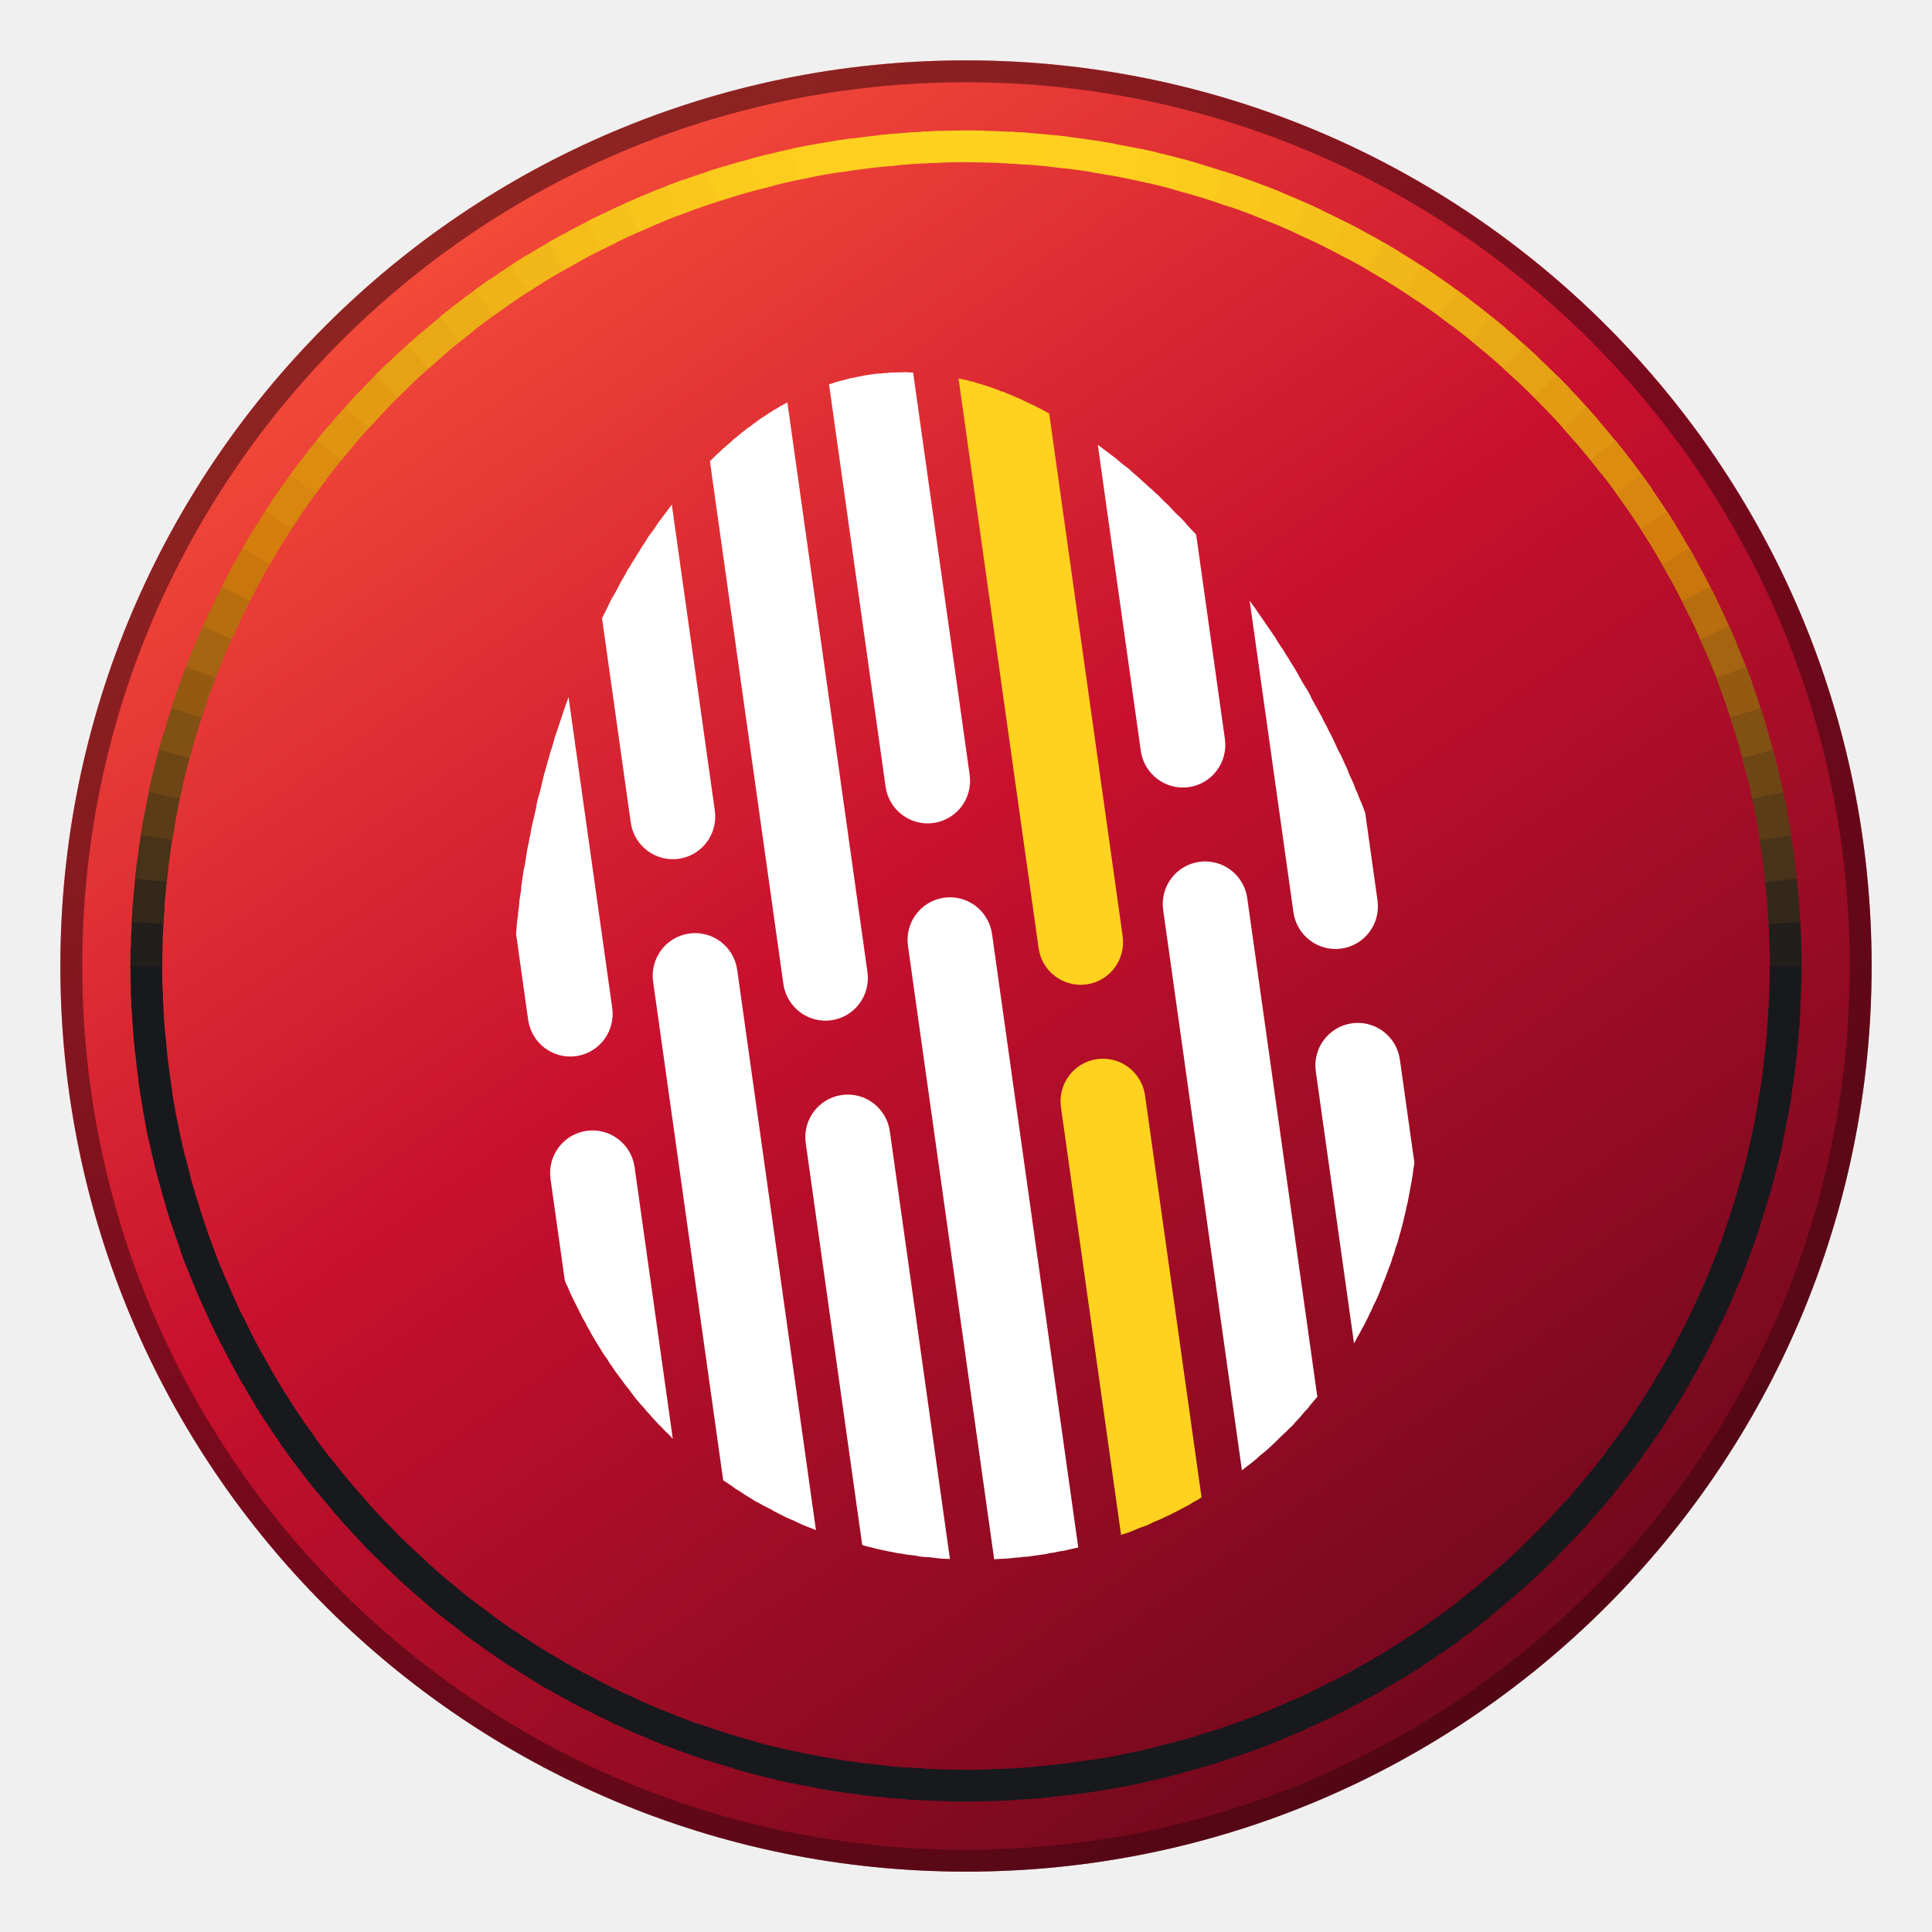
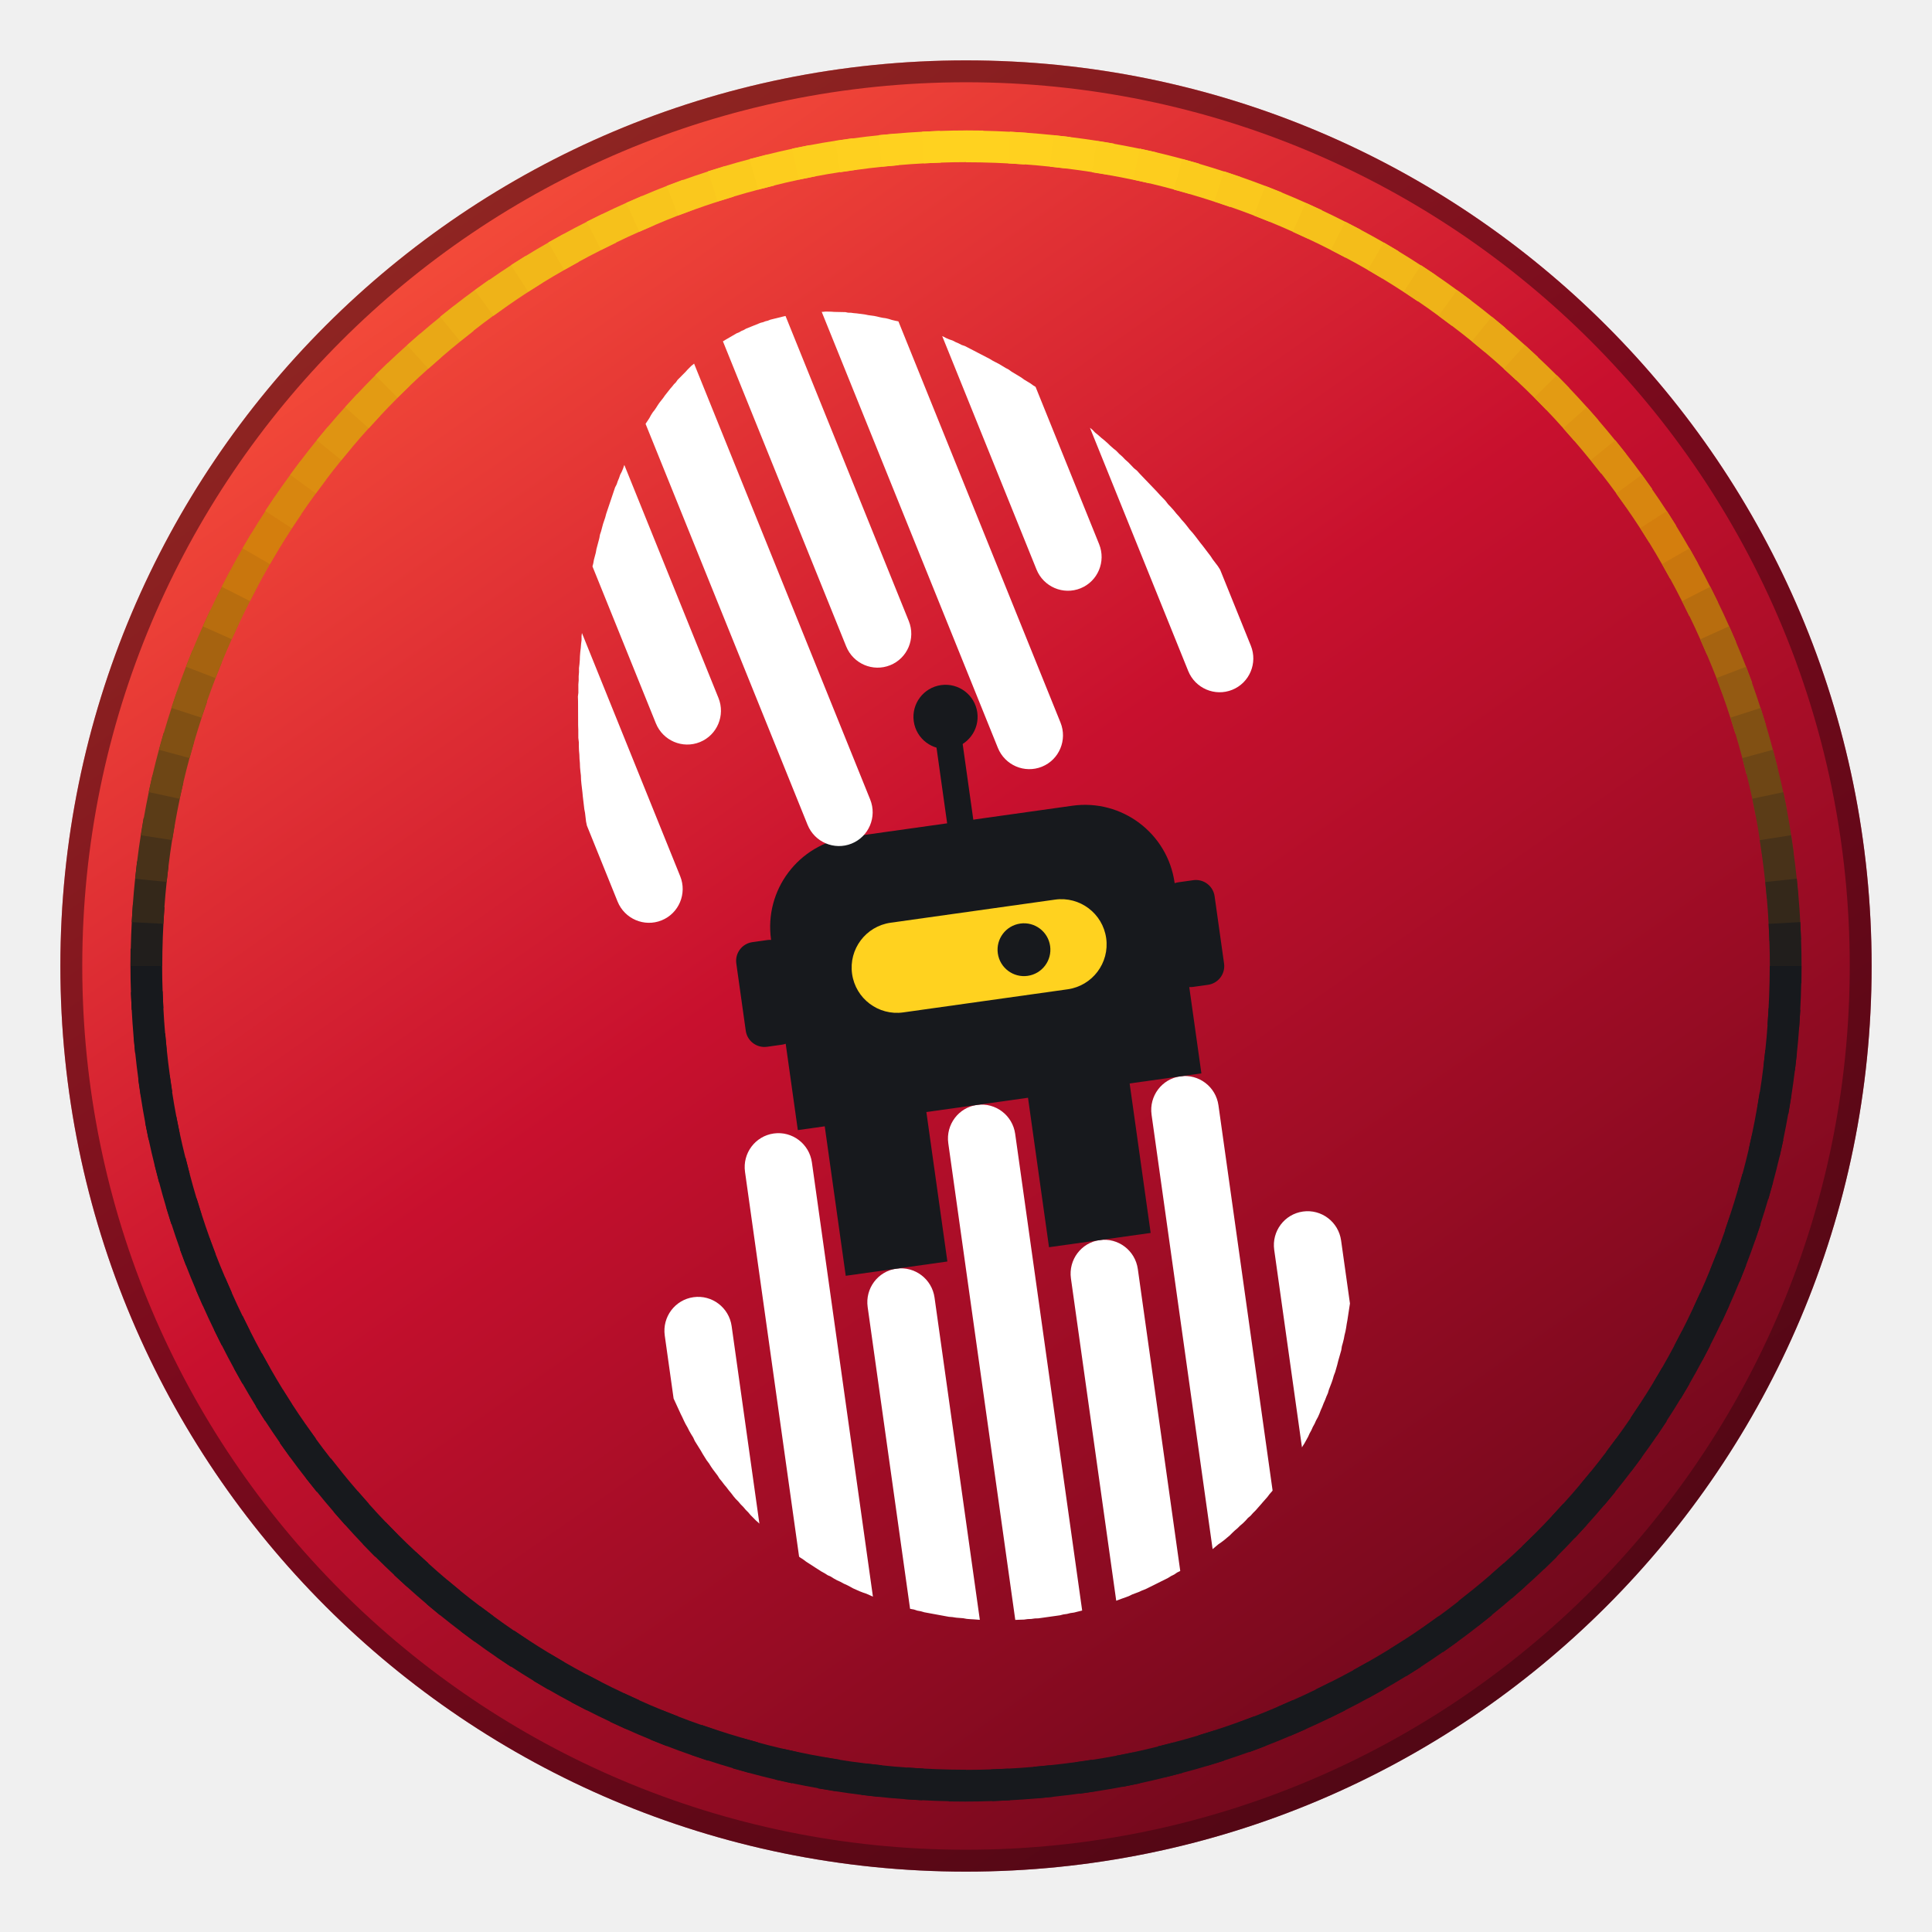
<svg xmlns="http://www.w3.org/2000/svg" viewBox="0 0 512 512" width="512" height="512">
  <g transform="translate(0.00 0.00) scale(1)">
    <defs>
      <linearGradient id="gi" x1="0.15" y1="0" x2="0.85" y2="1">
        <stop offset="0" stop-color="#ff5a3c" />
        <stop offset="0.45" stop-color="#c8102e" />
        <stop offset="1" stop-color="#5e0718" />
      </linearGradient>
    </defs>
    <circle cx="256.0" cy="256.0" r="240" fill="url(#gi)" />
    <circle cx="256.0" cy="256.0" r="237.1" fill="none" stroke="#3a0610" stroke-opacity="0.55" stroke-width="5.8" />
    <path d="M256.0,38.8 A217.2,217.2 0 0 1 271.9,39.4" fill="none" stroke="#ffd21f" stroke-width="8.4" />
    <path d="M267.4,39.1 A217.2,217.2 0 0 1 283.2,40.5" fill="none" stroke="#ffd11f" stroke-width="8.4" />
    <path d="M278.7,40.0 A217.2,217.2 0 0 1 294.5,42.2" fill="none" stroke="#fed01f" stroke-width="8.4" />
    <path d="M290.0,41.5 A217.2,217.2 0 0 1 305.6,44.5" fill="none" stroke="#fdcf1e" stroke-width="8.4" />
    <path d="M301.2,43.5 A217.2,217.2 0 0 1 316.6,47.4" fill="none" stroke="#fdcd1e" stroke-width="8.4" />
    <path d="M312.2,46.2 A217.2,217.2 0 0 1 327.4,50.9" fill="none" stroke="#fbcb1d" stroke-width="8.4" />
    <path d="M323.1,49.4 A217.2,217.2 0 0 1 338.1,54.9" fill="none" stroke="#fac81d" stroke-width="8.4" />
    <path d="M333.8,53.2 A217.2,217.2 0 0 1 348.5,59.5" fill="none" stroke="#f8c51c" stroke-width="8.4" />
    <path d="M344.3,57.6 A217.2,217.2 0 0 1 358.6,64.6" fill="none" stroke="#f6c11b" stroke-width="8.4" />
    <path d="M354.6,62.5 A217.2,217.2 0 0 1 368.5,70.2" fill="none" stroke="#f4bd1a" stroke-width="8.4" />
    <path d="M364.6,67.9 A217.2,217.2 0 0 1 378.1,76.4" fill="none" stroke="#f2b819" stroke-width="8.4" />
    <path d="M374.3,73.8 A217.2,217.2 0 0 1 387.3,83.0" fill="none" stroke="#efb318" stroke-width="8.4" />
    <path d="M383.7,80.3 A217.2,217.2 0 0 1 396.2,90.1" fill="none" stroke="#ecae17" stroke-width="8.4" />
    <path d="M392.7,87.2 A217.2,217.2 0 0 1 404.7,97.7" fill="none" stroke="#e9a816" stroke-width="8.4" />
    <path d="M401.3,94.6 A217.2,217.2 0 0 1 412.8,105.7" fill="none" stroke="#e6a215" stroke-width="8.4" />
    <path d="M409.6,102.4 A217.2,217.2 0 0 1 420.4,114.1" fill="none" stroke="#e39b13" stroke-width="8.4" />
    <path d="M417.4,110.7 A217.2,217.2 0 0 1 427.6,122.9" fill="none" stroke="#df9412" stroke-width="8.4" />
    <path d="M424.8,119.3 A217.2,217.2 0 0 1 434.4,132.0" fill="none" stroke="#dc8d10" stroke-width="8.4" />
    <path d="M431.7,128.3 A217.2,217.2 0 0 1 440.6,141.5" fill="none" stroke="#d8860f" stroke-width="8.4" />
    <path d="M438.2,137.7 A217.2,217.2 0 0 1 446.3,151.4" fill="none" stroke="#d47e0d" stroke-width="8.4" />
    <path d="M444.1,147.4 A217.2,217.2 0 0 1 451.5,161.5" fill="none" stroke="#c9760d" stroke-width="8.4" />
    <path d="M449.5,157.4 A217.2,217.2 0 0 1 456.2,171.8" fill="none" stroke="#b86d0e" stroke-width="8.4" />
    <path d="M454.4,167.7 A217.2,217.2 0 0 1 460.4,182.4" fill="none" stroke="#a66310" stroke-width="8.4" />
    <path d="M458.8,178.2 A217.2,217.2 0 0 1 463.9,193.2" fill="none" stroke="#945a12" stroke-width="8.4" />
    <path d="M462.6,188.9 A217.2,217.2 0 0 1 466.9,204.2" fill="none" stroke="#815013" stroke-width="8.4" />
    <path d="M465.8,199.8 A217.2,217.2 0 0 1 469.4,215.3" fill="none" stroke="#6e4615" stroke-width="8.4" />
    <path d="M468.5,210.8 A217.2,217.2 0 0 1 471.2,226.5" fill="none" stroke="#5b3c17" stroke-width="8.4" />
    <path d="M470.5,222.0 A217.2,217.2 0 0 1 472.4,237.8" fill="none" stroke="#483219" stroke-width="8.4" />
    <path d="M472.0,233.3 A217.2,217.2 0 0 1 473.1,249.2" fill="none" stroke="#34281a" stroke-width="8.4" />
    <path d="M472.9,244.6 A217.2,217.2 0 0 1 473.2,260.5" fill="none" stroke="#211e1c" stroke-width="8.4" />
    <path d="M473.2,256.0 A217.2,217.2 0 0 1 472.6,271.9" fill="none" stroke="#17191d" stroke-width="8.4" />
    <path d="M472.9,267.4 A217.2,217.2 0 0 1 471.5,283.2" fill="none" stroke="#17191d" stroke-width="8.4" />
    <path d="M472.0,278.7 A217.2,217.2 0 0 1 469.8,294.5" fill="none" stroke="#17191d" stroke-width="8.4" />
    <path d="M470.5,290.0 A217.2,217.2 0 0 1 467.5,305.6" fill="none" stroke="#17191d" stroke-width="8.4" />
    <path d="M468.5,301.2 A217.2,217.2 0 0 1 464.6,316.6" fill="none" stroke="#17191d" stroke-width="8.4" />
    <path d="M465.8,312.2 A217.2,217.2 0 0 1 461.1,327.4" fill="none" stroke="#17191d" stroke-width="8.4" />
    <path d="M462.6,323.1 A217.2,217.2 0 0 1 457.1,338.1" fill="none" stroke="#17191d" stroke-width="8.4" />
    <path d="M458.8,333.8 A217.2,217.2 0 0 1 452.5,348.5" fill="none" stroke="#17191d" stroke-width="8.4" />
    <path d="M454.4,344.3 A217.2,217.2 0 0 1 447.4,358.6" fill="none" stroke="#17191d" stroke-width="8.4" />
    <path d="M449.5,354.6 A217.2,217.2 0 0 1 441.8,368.5" fill="none" stroke="#17191d" stroke-width="8.4" />
    <path d="M444.1,364.6 A217.2,217.2 0 0 1 435.6,378.1" fill="none" stroke="#17191d" stroke-width="8.4" />
    <path d="M438.2,374.3 A217.2,217.2 0 0 1 429.0,387.3" fill="none" stroke="#17191d" stroke-width="8.4" />
    <path d="M431.7,383.7 A217.2,217.2 0 0 1 421.9,396.2" fill="none" stroke="#17191d" stroke-width="8.4" />
    <path d="M424.8,392.7 A217.2,217.2 0 0 1 414.3,404.7" fill="none" stroke="#17191d" stroke-width="8.4" />
    <path d="M417.4,401.3 A217.2,217.2 0 0 1 406.3,412.8" fill="none" stroke="#17191d" stroke-width="8.4" />
    <path d="M409.6,409.6 A217.2,217.2 0 0 1 397.9,420.4" fill="none" stroke="#17191d" stroke-width="8.4" />
    <path d="M401.3,417.4 A217.2,217.2 0 0 1 389.1,427.6" fill="none" stroke="#17191d" stroke-width="8.4" />
    <path d="M392.7,424.8 A217.2,217.2 0 0 1 380.0,434.4" fill="none" stroke="#17191d" stroke-width="8.4" />
    <path d="M383.7,431.7 A217.2,217.2 0 0 1 370.5,440.6" fill="none" stroke="#17191d" stroke-width="8.4" />
    <path d="M374.3,438.2 A217.2,217.2 0 0 1 360.6,446.3" fill="none" stroke="#17191d" stroke-width="8.4" />
    <path d="M364.6,444.1 A217.2,217.2 0 0 1 350.5,451.5" fill="none" stroke="#17191d" stroke-width="8.4" />
    <path d="M354.6,449.5 A217.2,217.2 0 0 1 340.2,456.2" fill="none" stroke="#17191d" stroke-width="8.4" />
    <path d="M344.3,454.4 A217.2,217.2 0 0 1 329.6,460.4" fill="none" stroke="#17191d" stroke-width="8.4" />
    <path d="M333.8,458.8 A217.2,217.2 0 0 1 318.8,463.9" fill="none" stroke="#17191d" stroke-width="8.4" />
    <path d="M323.1,462.6 A217.2,217.2 0 0 1 307.8,466.9" fill="none" stroke="#17191d" stroke-width="8.4" />
    <path d="M312.2,465.8 A217.2,217.2 0 0 1 296.7,469.4" fill="none" stroke="#17191d" stroke-width="8.4" />
    <path d="M301.2,468.5 A217.2,217.2 0 0 1 285.5,471.2" fill="none" stroke="#17191d" stroke-width="8.4" />
    <path d="M290.0,470.5 A217.2,217.2 0 0 1 274.2,472.4" fill="none" stroke="#17191d" stroke-width="8.4" />
    <path d="M278.7,472.0 A217.2,217.2 0 0 1 262.8,473.1" fill="none" stroke="#17191d" stroke-width="8.4" />
    <path d="M267.4,472.9 A217.2,217.2 0 0 1 251.5,473.2" fill="none" stroke="#17191d" stroke-width="8.4" />
    <path d="M256.0,473.2 A217.2,217.2 0 0 1 240.1,472.6" fill="none" stroke="#17191d" stroke-width="8.4" />
    <path d="M244.6,472.9 A217.2,217.2 0 0 1 228.8,471.5" fill="none" stroke="#17191d" stroke-width="8.4" />
    <path d="M233.3,472.0 A217.2,217.2 0 0 1 217.5,469.8" fill="none" stroke="#17191d" stroke-width="8.4" />
    <path d="M222.0,470.5 A217.2,217.2 0 0 1 206.4,467.5" fill="none" stroke="#17191d" stroke-width="8.4" />
    <path d="M210.8,468.5 A217.2,217.2 0 0 1 195.4,464.6" fill="none" stroke="#17191d" stroke-width="8.4" />
    <path d="M199.8,465.8 A217.2,217.2 0 0 1 184.6,461.1" fill="none" stroke="#17191d" stroke-width="8.4" />
    <path d="M188.9,462.6 A217.2,217.2 0 0 1 173.9,457.1" fill="none" stroke="#17191d" stroke-width="8.4" />
    <path d="M178.2,458.8 A217.2,217.2 0 0 1 163.5,452.5" fill="none" stroke="#17191d" stroke-width="8.4" />
    <path d="M167.7,454.4 A217.2,217.2 0 0 1 153.4,447.4" fill="none" stroke="#17191d" stroke-width="8.4" />
    <path d="M157.4,449.5 A217.2,217.2 0 0 1 143.5,441.8" fill="none" stroke="#17191d" stroke-width="8.4" />
    <path d="M147.4,444.1 A217.2,217.2 0 0 1 133.9,435.6" fill="none" stroke="#17191d" stroke-width="8.4" />
    <path d="M137.7,438.2 A217.2,217.2 0 0 1 124.7,429.0" fill="none" stroke="#17191d" stroke-width="8.4" />
    <path d="M128.3,431.7 A217.2,217.2 0 0 1 115.8,421.9" fill="none" stroke="#17191d" stroke-width="8.4" />
    <path d="M119.3,424.8 A217.2,217.2 0 0 1 107.3,414.3" fill="none" stroke="#17191d" stroke-width="8.4" />
    <path d="M110.7,417.4 A217.2,217.2 0 0 1 99.2,406.3" fill="none" stroke="#17191d" stroke-width="8.4" />
    <path d="M102.4,409.6 A217.2,217.2 0 0 1 91.6,397.9" fill="none" stroke="#17191d" stroke-width="8.4" />
    <path d="M94.6,401.3 A217.2,217.2 0 0 1 84.4,389.1" fill="none" stroke="#17191d" stroke-width="8.4" />
    <path d="M87.2,392.7 A217.2,217.2 0 0 1 77.6,380.0" fill="none" stroke="#17191d" stroke-width="8.4" />
    <path d="M80.3,383.7 A217.2,217.2 0 0 1 71.4,370.5" fill="none" stroke="#17191d" stroke-width="8.4" />
    <path d="M73.8,374.3 A217.2,217.2 0 0 1 65.7,360.6" fill="none" stroke="#17191d" stroke-width="8.4" />
    <path d="M67.9,364.6 A217.2,217.2 0 0 1 60.5,350.5" fill="none" stroke="#17191d" stroke-width="8.4" />
    <path d="M62.5,354.6 A217.2,217.2 0 0 1 55.8,340.2" fill="none" stroke="#17191d" stroke-width="8.4" />
    <path d="M57.6,344.3 A217.2,217.2 0 0 1 51.6,329.6" fill="none" stroke="#17191d" stroke-width="8.4" />
    <path d="M53.2,333.8 A217.2,217.2 0 0 1 48.1,318.8" fill="none" stroke="#17191d" stroke-width="8.4" />
    <path d="M49.4,323.1 A217.2,217.2 0 0 1 45.1,307.8" fill="none" stroke="#17191d" stroke-width="8.4" />
    <path d="M46.2,312.2 A217.2,217.2 0 0 1 42.6,296.7" fill="none" stroke="#17191d" stroke-width="8.4" />
    <path d="M43.5,301.2 A217.2,217.2 0 0 1 40.8,285.5" fill="none" stroke="#17191d" stroke-width="8.4" />
    <path d="M41.5,290.0 A217.2,217.2 0 0 1 39.6,274.2" fill="none" stroke="#17191d" stroke-width="8.4" />
    <path d="M40.0,278.7 A217.2,217.2 0 0 1 38.9,262.8" fill="none" stroke="#17191d" stroke-width="8.4" />
    <path d="M39.1,267.4 A217.2,217.2 0 0 1 38.8,251.5" fill="none" stroke="#17191d" stroke-width="8.4" />
    <path d="M38.8,256.0 A217.2,217.2 0 0 1 39.4,240.1" fill="none" stroke="#211e1c" stroke-width="8.4" />
    <path d="M39.1,244.6 A217.2,217.2 0 0 1 40.5,228.8" fill="none" stroke="#34281a" stroke-width="8.4" />
    <path d="M40.0,233.3 A217.2,217.2 0 0 1 42.2,217.5" fill="none" stroke="#483219" stroke-width="8.4" />
    <path d="M41.5,222.0 A217.2,217.2 0 0 1 44.5,206.4" fill="none" stroke="#5b3c17" stroke-width="8.4" />
    <path d="M43.5,210.8 A217.2,217.2 0 0 1 47.4,195.4" fill="none" stroke="#6e4615" stroke-width="8.4" />
    <path d="M46.2,199.8 A217.2,217.2 0 0 1 50.9,184.6" fill="none" stroke="#815013" stroke-width="8.4" />
    <path d="M49.4,188.9 A217.2,217.2 0 0 1 54.9,173.9" fill="none" stroke="#945a12" stroke-width="8.4" />
    <path d="M53.2,178.2 A217.2,217.2 0 0 1 59.5,163.5" fill="none" stroke="#a66310" stroke-width="8.4" />
    <path d="M57.6,167.7 A217.2,217.2 0 0 1 64.6,153.4" fill="none" stroke="#b86d0e" stroke-width="8.4" />
    <path d="M62.5,157.4 A217.2,217.2 0 0 1 70.2,143.5" fill="none" stroke="#c9760d" stroke-width="8.4" />
    <path d="M67.9,147.4 A217.2,217.2 0 0 1 76.4,133.9" fill="none" stroke="#d47e0d" stroke-width="8.4" />
    <path d="M73.8,137.7 A217.2,217.2 0 0 1 83.0,124.7" fill="none" stroke="#d8860f" stroke-width="8.4" />
    <path d="M80.3,128.3 A217.2,217.2 0 0 1 90.1,115.8" fill="none" stroke="#dc8d10" stroke-width="8.4" />
    <path d="M87.2,119.3 A217.2,217.2 0 0 1 97.7,107.3" fill="none" stroke="#df9412" stroke-width="8.4" />
    <path d="M94.6,110.7 A217.2,217.2 0 0 1 105.7,99.2" fill="none" stroke="#e39b13" stroke-width="8.4" />
    <path d="M102.4,102.4 A217.2,217.2 0 0 1 114.1,91.6" fill="none" stroke="#e6a215" stroke-width="8.4" />
    <path d="M110.7,94.6 A217.2,217.2 0 0 1 122.9,84.4" fill="none" stroke="#e9a816" stroke-width="8.4" />
    <path d="M119.3,87.2 A217.2,217.2 0 0 1 132.0,77.6" fill="none" stroke="#ecae17" stroke-width="8.4" />
    <path d="M128.3,80.3 A217.2,217.2 0 0 1 141.5,71.4" fill="none" stroke="#efb318" stroke-width="8.4" />
    <path d="M137.7,73.8 A217.2,217.2 0 0 1 151.4,65.7" fill="none" stroke="#f2b819" stroke-width="8.4" />
    <path d="M147.4,67.9 A217.2,217.2 0 0 1 161.5,60.5" fill="none" stroke="#f4bd1a" stroke-width="8.4" />
    <path d="M157.4,62.5 A217.2,217.2 0 0 1 171.8,55.8" fill="none" stroke="#f6c11b" stroke-width="8.4" />
    <path d="M167.7,57.6 A217.2,217.2 0 0 1 182.4,51.6" fill="none" stroke="#f8c51c" stroke-width="8.4" />
    <path d="M178.2,53.2 A217.2,217.2 0 0 1 193.2,48.1" fill="none" stroke="#fac81d" stroke-width="8.4" />
    <path d="M188.9,49.4 A217.2,217.2 0 0 1 204.2,45.1" fill="none" stroke="#fbcb1d" stroke-width="8.4" />
    <path d="M199.8,46.2 A217.2,217.2 0 0 1 215.3,42.6" fill="none" stroke="#fdcd1e" stroke-width="8.4" />
    <path d="M210.8,43.5 A217.2,217.2 0 0 1 226.5,40.8" fill="none" stroke="#fdcf1e" stroke-width="8.4" />
    <path d="M222.0,41.5 A217.2,217.2 0 0 1 237.8,39.6" fill="none" stroke="#fed01f" stroke-width="8.4" />
    <path d="M233.3,40.0 A217.2,217.2 0 0 1 249.2,38.9" fill="none" stroke="#ffd11f" stroke-width="8.4" />
    <path d="M244.6,39.1 A217.2,217.2 0 0 1 260.5,38.8" fill="none" stroke="#ffd21f" stroke-width="8.4" />
    <clipPath id="cei">
-       <path d="M256.0,108.0 L256.9,108.0 L257.7,108.0 L258.6,108.1 L259.5,108.1 L260.3,108.2 L261.2,108.2 L262.1,108.3 L262.9,108.4 L263.8,108.5 L264.6,108.6 L265.5,108.7 L266.4,108.9 L267.2,109.0 L268.1,109.2 L269.0,109.4 L269.8,109.5 L270.7,109.7 L271.5,109.9 L272.4,110.2 L273.3,110.4 L274.1,110.6 L275.0,110.9 L275.8,111.2 L276.7,111.5 L277.6,111.7 L278.4,112.0 L279.3,112.4 L280.1,112.7 L281.0,113.0 L281.8,113.4 L282.7,113.7 L283.5,114.1 L284.4,114.5 L285.2,114.9 L286.1,115.3 L286.9,115.7 L287.8,116.2 L288.6,116.6 L289.4,117.1 L290.3,117.5 L291.1,118.0 L292.0,118.5 L292.8,119.0 L293.6,119.5 L294.5,120.0 L295.3,120.6 L296.1,121.1 L297.0,121.7 L297.8,122.2 L298.6,122.8 L299.5,123.4 L300.3,124.0 L301.1,124.6 L301.9,125.2 L302.8,125.9 L303.6,126.5 L304.4,127.1 L305.2,127.8 L306.0,128.5 L306.8,129.2 L307.6,129.9 L308.4,130.6 L309.2,131.3 L310.0,132.0 L310.8,132.7 L311.6,133.5 L312.4,134.2 L313.2,135.0 L314.0,135.8 L314.8,136.6 L315.6,137.4 L316.4,138.2 L317.2,139.0 L317.9,139.8 L318.7,140.7 L319.5,141.5 L320.3,142.3 L321.0,143.2 L321.8,144.1 L322.6,145.0 L323.3,145.9 L324.1,146.8 L324.8,147.7 L325.6,148.6 L326.3,149.5 L327.1,150.4 L327.8,151.4 L328.5,152.3 L329.3,153.3 L330.0,154.3 L330.7,155.3 L331.4,156.2 L332.2,157.2 L332.9,158.2 L333.6,159.3 L334.3,160.3 L335.0,161.3 L335.7,162.3 L336.4,163.4 L337.1,164.4 L337.8,165.5 L338.5,166.6 L339.1,167.6 L339.8,168.7 L340.5,169.8 L341.2,170.9 L341.8,172.0 L342.5,173.1 L343.1,174.2 L343.8,175.4 L344.4,176.5 L345.1,177.6 L345.7,178.8 L346.3,179.9 L347.0,181.1 L347.6,182.3 L348.2,183.4 L348.8,184.6 L349.4,185.8 L350.0,187.0 L350.6,188.2 L351.2,189.4 L351.8,190.6 L352.4,191.8 L352.9,193.0 L353.5,194.3 L354.1,195.5 L354.6,196.7 L355.2,198.0 L355.7,199.2 L356.3,200.5 L356.8,201.7 L357.3,203.0 L357.8,204.3 L358.3,205.5 L358.9,206.8 L359.4,208.1 L359.8,209.4 L360.3,210.7 L360.8,212.0 L361.3,213.3 L361.8,214.6 L362.2,215.9 L362.7,217.2 L363.1,218.5 L363.6,219.8 L364.0,221.1 L364.4,222.4 L364.8,223.8 L365.3,225.1 L365.7,226.4 L366.1,227.8 L366.5,229.1 L366.8,230.5 L367.2,231.8 L367.6,233.1 L367.9,234.5 L368.3,235.9 L368.6,237.2 L369.0,238.6 L369.3,239.9 L369.6,241.3 L369.9,242.6 L370.2,244.0 L370.5,245.4 L370.8,246.7 L371.1,248.1 L371.4,249.5 L371.7,250.9 L371.9,252.2 L372.2,253.6 L372.4,255.0 L372.6,256.4 L372.9,257.7 L373.1,259.1 L373.3,260.5 L373.5,261.9 L373.7,263.2 L373.8,264.6 L374.0,266.0 L374.2,267.4 L374.3,268.8 L374.5,270.1 L374.6,271.5 L374.7,272.9 L374.8,274.3 L374.9,275.6 L375.0,277.0 L375.1,278.4 L375.2,279.8 L375.3,281.1 L375.3,282.5 L375.4,283.9 L375.4,285.3 L375.4,286.6 L375.5,288.0 L375.5,289.4 L375.5,290.7 L375.5,292.1 L375.4,293.4 L375.4,294.8 L375.4,296.1 L375.3,297.5 L375.3,298.9 L375.2,300.2 L375.1,301.5 L375.0,302.9 L374.9,304.2 L374.8,305.6 L374.7,306.9 L374.6,308.2 L374.4,309.6 L374.3,310.9 L374.1,312.2 L374.0,313.5 L373.8,314.8 L373.6,316.1 L373.4,317.4 L373.2,318.7 L373.0,320.0 L372.7,321.3 L372.5,322.6 L372.2,323.9 L372.0,325.2 L371.7,326.5 L371.4,327.7 L371.1,329.0 L370.8,330.3 L370.5,331.5 L370.2,332.8 L369.8,334.0 L369.5,335.3 L369.1,336.5 L368.8,337.7 L368.4,339.0 L368.0,340.2 L367.6,341.4 L367.2,342.6 L366.8,343.8 L366.4,345.0 L365.9,346.2 L365.5,347.4 L365.0,348.6 L364.6,349.7 L364.1,350.9 L363.6,352.1 L363.1,353.2 L362.6,354.4 L362.1,355.5 L361.5,356.6 L361.0,357.8 L360.4,358.9 L359.9,360.0 L359.3,361.1 L358.7,362.2 L358.1,363.3 L357.5,364.4 L356.9,365.4 L356.3,366.5 L355.7,367.6 L355.1,368.6 L354.4,369.7 L353.7,370.7 L353.1,371.7 L352.4,372.7 L351.7,373.8 L351.0,374.8 L350.3,375.8 L349.6,376.7 L348.9,377.7 L348.1,378.7 L347.4,379.7 L346.7,380.6 L345.9,381.6 L345.1,382.5 L344.3,383.4 L343.6,384.3 L342.8,385.2 L342.0,386.1 L341.1,387.0 L340.3,387.9 L339.5,388.8 L338.7,389.7 L337.8,390.5 L337.0,391.3 L336.1,392.2 L335.2,393.0 L334.3,393.8 L333.4,394.6 L332.6,395.4 L331.6,396.2 L330.7,397.0 L329.8,397.8 L328.9,398.5 L328.0,399.3 L327.0,400.0 L326.1,400.7 L325.1,401.4 L324.1,402.1 L323.2,402.8 L322.2,403.5 L321.2,404.2 L320.2,404.9 L319.2,405.5 L318.2,406.1 L317.2,406.8 L316.2,407.4 L315.2,408.0 L314.1,408.6 L313.1,409.2 L312.1,409.8 L311.0,410.3 L310.0,410.9 L308.9,411.4 L307.8,412.0 L306.8,412.5 L305.7,413.0 L304.6,413.5 L303.5,414.0 L302.4,414.5 L301.3,414.9 L300.2,415.4 L299.1,415.8 L298.0,416.3 L296.9,416.7 L295.8,417.1 L294.7,417.5 L293.5,417.9 L292.4,418.3 L291.3,418.6 L290.1,419.0 L289.0,419.3 L287.8,419.6 L286.7,420.0 L285.5,420.3 L284.4,420.5 L283.2,420.8 L282.1,421.1 L280.9,421.4 L279.7,421.6 L278.5,421.8 L277.4,422.1 L276.2,422.3 L275.0,422.5 L273.8,422.6 L272.7,422.8 L271.5,423.0 L270.3,423.1 L269.1,423.3 L267.9,423.4 L266.7,423.5 L265.5,423.6 L264.4,423.7 L263.2,423.8 L262.0,423.8 L260.8,423.9 L259.6,423.9 L258.4,424.0 L257.2,424.0 L256.0,424.0 L254.8,424.0 L253.6,424.0 L252.4,423.9 L251.2,423.9 L250.0,423.8 L248.8,423.8 L247.6,423.7 L246.5,423.6 L245.3,423.5 L244.1,423.4 L242.9,423.3 L241.7,423.1 L240.5,423.0 L239.3,422.8 L238.2,422.6 L237.0,422.5 L235.8,422.3 L234.6,422.1 L233.5,421.8 L232.3,421.6 L231.1,421.4 L229.9,421.1 L228.8,420.8 L227.6,420.5 L226.5,420.3 L225.3,420.0 L224.2,419.6 L223.0,419.3 L221.9,419.0 L220.7,418.6 L219.6,418.3 L218.5,417.9 L217.3,417.5 L216.2,417.1 L215.1,416.7 L214.0,416.3 L212.9,415.8 L211.8,415.4 L210.7,414.9 L209.6,414.5 L208.5,414.0 L207.4,413.5 L206.3,413.0 L205.2,412.5 L204.2,412.0 L203.1,411.4 L202.0,410.9 L201.0,410.3 L199.9,409.8 L198.9,409.2 L197.9,408.6 L196.8,408.0 L195.8,407.4 L194.8,406.8 L193.8,406.1 L192.8,405.5 L191.8,404.9 L190.8,404.2 L189.8,403.5 L188.8,402.8 L187.9,402.1 L186.9,401.4 L185.9,400.7 L185.0,400.0 L184.0,399.3 L183.1,398.5 L182.2,397.8 L181.3,397.0 L180.4,396.2 L179.4,395.4 L178.6,394.6 L177.7,393.8 L176.8,393.0 L175.9,392.2 L175.0,391.3 L174.2,390.5 L173.3,389.7 L172.5,388.8 L171.7,387.9 L170.9,387.0 L170.0,386.1 L169.2,385.2 L168.4,384.3 L167.7,383.4 L166.9,382.5 L166.1,381.6 L165.3,380.6 L164.6,379.7 L163.9,378.7 L163.1,377.7 L162.4,376.7 L161.7,375.8 L161.0,374.8 L160.3,373.8 L159.6,372.7 L158.9,371.7 L158.3,370.7 L157.6,369.7 L156.9,368.6 L156.3,367.6 L155.7,366.5 L155.1,365.4 L154.5,364.4 L153.9,363.3 L153.3,362.2 L152.7,361.1 L152.1,360.0 L151.6,358.9 L151.0,357.8 L150.5,356.6 L149.9,355.5 L149.4,354.4 L148.9,353.2 L148.4,352.1 L147.9,350.9 L147.4,349.7 L147.0,348.6 L146.5,347.4 L146.1,346.2 L145.6,345.0 L145.2,343.8 L144.8,342.6 L144.4,341.4 L144.0,340.2 L143.6,339.0 L143.2,337.7 L142.9,336.5 L142.5,335.3 L142.2,334.0 L141.8,332.8 L141.5,331.5 L141.2,330.3 L140.9,329.0 L140.6,327.7 L140.3,326.5 L140.0,325.2 L139.8,323.9 L139.5,322.6 L139.3,321.3 L139.0,320.0 L138.8,318.7 L138.6,317.4 L138.4,316.1 L138.2,314.8 L138.0,313.5 L137.9,312.2 L137.7,310.9 L137.6,309.6 L137.4,308.2 L137.3,306.9 L137.2,305.6 L137.1,304.2 L137.0,302.9 L136.9,301.5 L136.8,300.2 L136.7,298.9 L136.7,297.5 L136.6,296.1 L136.6,294.8 L136.6,293.4 L136.5,292.1 L136.5,290.7 L136.5,289.4 L136.5,288.0 L136.6,286.6 L136.6,285.3 L136.6,283.9 L136.7,282.5 L136.7,281.1 L136.8,279.8 L136.9,278.4 L137.0,277.0 L137.1,275.6 L137.2,274.3 L137.3,272.9 L137.4,271.5 L137.5,270.1 L137.7,268.8 L137.8,267.4 L138.0,266.0 L138.2,264.6 L138.3,263.2 L138.5,261.9 L138.7,260.5 L138.9,259.1 L139.1,257.7 L139.4,256.4 L139.6,255.0 L139.8,253.6 L140.1,252.2 L140.3,250.9 L140.6,249.5 L140.9,248.1 L141.2,246.7 L141.5,245.4 L141.8,244.0 L142.1,242.6 L142.4,241.3 L142.7,239.9 L143.0,238.6 L143.4,237.2 L143.7,235.9 L144.1,234.5 L144.4,233.1 L144.8,231.8 L145.2,230.5 L145.5,229.1 L145.9,227.8 L146.3,226.4 L146.7,225.1 L147.2,223.8 L147.6,222.4 L148.0,221.1 L148.4,219.8 L148.9,218.5 L149.3,217.2 L149.8,215.9 L150.2,214.6 L150.7,213.3 L151.2,212.0 L151.7,210.7 L152.2,209.4 L152.6,208.1 L153.1,206.8 L153.7,205.5 L154.2,204.3 L154.7,203.0 L155.2,201.7 L155.7,200.5 L156.3,199.2 L156.8,198.0 L157.4,196.7 L157.9,195.5 L158.5,194.3 L159.1,193.0 L159.6,191.8 L160.2,190.6 L160.8,189.4 L161.4,188.2 L162.0,187.0 L162.6,185.8 L163.2,184.6 L163.8,183.4 L164.4,182.3 L165.0,181.1 L165.7,179.9 L166.3,178.8 L166.9,177.6 L167.6,176.5 L168.2,175.4 L168.9,174.2 L169.5,173.1 L170.2,172.0 L170.8,170.9 L171.5,169.8 L172.2,168.7 L172.9,167.6 L173.5,166.6 L174.2,165.5 L174.9,164.4 L175.6,163.4 L176.3,162.3 L177.0,161.3 L177.7,160.3 L178.4,159.3 L179.1,158.2 L179.8,157.2 L180.6,156.2 L181.3,155.3 L182.0,154.3 L182.7,153.3 L183.5,152.3 L184.2,151.4 L184.9,150.4 L185.7,149.5 L186.4,148.6 L187.2,147.7 L187.9,146.8 L188.7,145.9 L189.4,145.0 L190.2,144.1 L191.0,143.2 L191.7,142.3 L192.5,141.5 L193.3,140.7 L194.1,139.8 L194.8,139.0 L195.6,138.2 L196.4,137.4 L197.2,136.6 L198.0,135.8 L198.8,135.0 L199.6,134.2 L200.4,133.5 L201.2,132.7 L202.0,132.0 L202.8,131.3 L203.6,130.6 L204.4,129.9 L205.2,129.2 L206.0,128.5 L206.8,127.8 L207.6,127.1 L208.4,126.5 L209.2,125.9 L210.1,125.2 L210.9,124.6 L211.7,124.0 L212.5,123.4 L213.4,122.8 L214.2,122.2 L215.0,121.7 L215.9,121.1 L216.7,120.6 L217.5,120.0 L218.4,119.5 L219.2,119.0 L220.0,118.5 L220.9,118.0 L221.7,117.5 L222.6,117.1 L223.4,116.6 L224.2,116.2 L225.1,115.7 L225.9,115.3 L226.8,114.9 L227.6,114.5 L228.5,114.1 L229.3,113.7 L230.2,113.4 L231.0,113.0 L231.9,112.7 L232.7,112.4 L233.6,112.0 L234.4,111.7 L235.3,111.5 L236.2,111.2 L237.0,110.9 L237.9,110.6 L238.7,110.4 L239.6,110.2 L240.5,109.9 L241.3,109.7 L242.2,109.5 L243.0,109.4 L243.9,109.2 L244.8,109.0 L245.6,108.9 L246.5,108.7 L247.4,108.6 L248.2,108.5 L249.1,108.4 L249.9,108.3 L250.8,108.2 L251.7,108.2 L252.5,108.1 L253.4,108.1 L254.3,108.0 L255.1,108.0Z" />
+       <path d="M256.0,170.0 L256.7,170.0 L257.4,170.0 L258.1,170.0 L258.8,170.1 L259.4,170.1 L260.1,170.2 L260.8,170.2 L261.5,170.3 L262.2,170.4 L262.9,170.5 L263.6,170.6 L264.3,170.7 L264.9,170.8 L265.6,170.9 L266.3,171.1 L267.0,171.2 L267.7,171.4 L268.4,171.6 L269.1,171.7 L269.8,171.9 L270.4,172.1 L271.1,172.3 L271.8,172.5 L272.5,172.8 L273.2,173.0 L273.8,173.2 L274.5,173.5 L275.2,173.7 L275.9,174.0 L276.6,174.3 L277.2,174.6 L277.9,174.9 L278.6,175.2 L279.3,175.5 L280.0,175.8 L280.6,176.2 L281.3,176.5 L282.0,176.9 L282.6,177.2 L283.3,177.6 L284.0,178.0 L284.7,178.4 L285.3,178.8 L286.0,179.2 L286.7,179.6 L287.3,180.0 L288.0,180.5 L288.6,180.9 L289.3,181.3 L290.0,181.8 L290.6,182.3 L291.3,182.8 L291.9,183.2 L292.6,183.7 L293.2,184.2 L293.9,184.7 L294.5,185.3 L295.2,185.8 L295.8,186.3 L296.5,186.9 L297.1,187.4 L297.8,188.0 L298.4,188.6 L299.1,189.1 L299.7,189.7 L300.3,190.3 L301.0,190.9 L301.6,191.5 L302.2,192.2 L302.8,192.8 L303.5,193.4 L304.1,194.1 L304.7,194.7 L305.3,195.4 L306.0,196.0 L306.6,196.7 L307.2,197.4 L307.8,198.1 L308.4,198.8 L309.0,199.5 L309.6,200.2 L310.2,200.9 L310.8,201.6 L311.4,202.4 L312.0,203.1 L312.6,203.8 L313.2,204.6 L313.8,205.4 L314.4,206.1 L314.9,206.9 L315.5,207.7 L316.1,208.5 L316.7,209.3 L317.2,210.1 L317.8,210.9 L318.4,211.7 L318.9,212.5 L319.5,213.3 L320.1,214.2 L320.6,215.0 L321.2,215.9 L321.7,216.7 L322.2,217.6 L322.8,218.4 L323.3,219.3 L323.8,220.2 L324.4,221.1 L324.9,221.9 L325.4,222.8 L325.9,223.7 L326.4,224.6 L327.0,225.5 L327.5,226.5 L328.0,227.4 L328.5,228.3 L329.0,229.2 L329.4,230.2 L329.9,231.1 L330.4,232.1 L330.9,233.0 L331.4,234.0 L331.8,234.9 L332.3,235.9 L332.8,236.8 L333.2,237.8 L333.7,238.8 L334.1,239.8 L334.6,240.8 L335.0,241.8 L335.4,242.8 L335.9,243.7 L336.3,244.8 L336.7,245.8 L337.1,246.8 L337.5,247.8 L337.9,248.8 L338.3,249.8 L338.7,250.8 L339.1,251.9 L339.5,252.9 L339.9,253.9 L340.2,255.0 L340.6,256.0 L341.0,257.1 L341.3,258.1 L341.7,259.2 L342.0,260.2 L342.4,261.3 L342.7,262.3 L343.0,263.4 L343.4,264.5 L343.7,265.5 L344.0,266.6 L344.3,267.7 L344.6,268.7 L344.9,269.8 L345.2,270.9 L345.5,272.0 L345.7,273.0 L346.0,274.1 L346.3,275.2 L346.5,276.3 L346.8,277.4 L347.0,278.5 L347.2,279.6 L347.5,280.6 L347.7,281.7 L347.9,282.8 L348.1,283.9 L348.3,285.0 L348.5,286.1 L348.7,287.2 L348.9,288.3 L349.1,289.4 L349.3,290.5 L349.4,291.6 L349.6,292.7 L349.7,293.8 L349.9,294.9 L350.0,296.0 L350.1,297.1 L350.2,298.2 L350.4,299.3 L350.5,300.4 L350.6,301.5 L350.7,302.6 L350.7,303.7 L350.8,304.8 L350.9,305.9 L350.9,307.0 L351.0,308.1 L351.0,309.2 L351.1,310.3 L351.1,311.4 L351.1,312.4 L351.2,313.5 L351.2,314.6 L351.2,315.7 L351.2,316.8 L351.1,317.9 L351.1,319.0 L351.1,320.0 L351.1,321.1 L351.0,322.2 L350.9,323.3 L350.9,324.3 L350.8,325.4 L350.7,326.5 L350.7,327.5 L350.6,328.6 L350.5,329.7 L350.3,330.7 L350.2,331.8 L350.1,332.8 L350.0,333.9 L349.8,334.9 L349.7,336.0 L349.5,337.0 L349.3,338.1 L349.2,339.1 L349.0,340.1 L348.8,341.2 L348.6,342.2 L348.4,343.2 L348.2,344.2 L347.9,345.2 L347.7,346.2 L347.5,347.2 L347.2,348.3 L347.0,349.2 L346.7,350.2 L346.4,351.2 L346.1,352.2 L345.8,353.2 L345.5,354.2 L345.2,355.2 L344.9,356.1 L344.6,357.1 L344.3,358.0 L343.9,359.0 L343.6,359.9 L343.2,360.9 L342.8,361.8 L342.5,362.8 L342.1,363.7 L341.7,364.6 L341.3,365.5 L340.9,366.5 L340.5,367.4 L340.1,368.3 L339.6,369.2 L339.2,370.1 L338.8,370.9 L338.3,371.8 L337.8,372.7 L337.4,373.6 L336.9,374.4 L336.4,375.3 L335.9,376.1 L335.4,377.0 L334.9,377.8 L334.4,378.7 L333.9,379.5 L333.3,380.3 L332.8,381.1 L332.2,381.9 L331.7,382.7 L331.1,383.5 L330.6,384.3 L330.0,385.1 L329.4,385.9 L328.8,386.6 L328.2,387.4 L327.6,388.2 L327.0,388.9 L326.4,389.6 L325.8,390.4 L325.1,391.1 L324.5,391.8 L323.8,392.5 L323.2,393.2 L322.5,393.9 L321.8,394.6 L321.2,395.3 L320.5,396.0 L319.8,396.6 L319.1,397.3 L318.4,397.9 L317.7,398.6 L317.0,399.2 L316.3,399.8 L315.5,400.5 L314.8,401.1 L314.1,401.7 L313.3,402.3 L312.6,402.9 L311.8,403.4 L311.1,404.0 L310.3,404.6 L309.5,405.1 L308.7,405.7 L307.9,406.2 L307.2,406.7 L306.4,407.3 L305.6,407.8 L304.8,408.3 L303.9,408.8 L303.1,409.2 L302.3,409.7 L301.5,410.2 L300.7,410.7 L299.8,411.1 L299.0,411.5 L298.1,412.0 L297.3,412.4 L296.4,412.8 L295.6,413.2 L294.7,413.6 L293.9,414.0 L293.0,414.4 L292.1,414.8 L291.2,415.1 L290.4,415.5 L289.5,415.8 L288.6,416.2 L287.7,416.5 L286.8,416.8 L285.9,417.1 L285.0,417.4 L284.1,417.7 L283.2,418.0 L282.3,418.3 L281.4,418.5 L280.4,418.8 L279.5,419.0 L278.6,419.2 L277.7,419.5 L276.8,419.7 L275.8,419.9 L274.9,420.1 L274.0,420.3 L273.0,420.4 L272.1,420.6 L271.2,420.8 L270.2,420.9 L269.3,421.1 L268.3,421.2 L267.4,421.3 L266.4,421.4 L265.5,421.5 L264.6,421.6 L263.6,421.7 L262.7,421.8 L261.7,421.8 L260.8,421.9 L259.8,421.9 L258.9,422.0 L257.9,422.0 L257.0,422.0 L256.0,422.0 L255.0,422.0 L254.1,422.0 L253.1,422.0 L252.2,421.9 L251.2,421.9 L250.3,421.8 L249.3,421.8 L248.4,421.7 L247.4,421.6 L246.5,421.5 L245.6,421.4 L244.6,421.3 L243.7,421.2 L242.7,421.1 L241.8,420.9 L240.8,420.8 L239.9,420.6 L239.0,420.4 L238.0,420.3 L237.1,420.1 L236.2,419.9 L235.2,419.7 L234.3,419.5 L233.4,419.2 L232.5,419.0 L231.6,418.8 L230.6,418.5 L229.7,418.3 L228.8,418.0 L227.9,417.7 L227.0,417.4 L226.1,417.1 L225.2,416.8 L224.3,416.5 L223.4,416.2 L222.5,415.8 L221.6,415.5 L220.8,415.1 L219.9,414.8 L219.0,414.4 L218.1,414.0 L217.3,413.6 L216.4,413.2 L215.6,412.8 L214.7,412.4 L213.9,412.0 L213.0,411.5 L212.2,411.1 L211.3,410.7 L210.5,410.2 L209.7,409.7 L208.9,409.2 L208.1,408.8 L207.2,408.3 L206.4,407.8 L205.6,407.3 L204.8,406.7 L204.1,406.2 L203.3,405.7 L202.5,405.1 L201.7,404.6 L200.9,404.0 L200.2,403.4 L199.4,402.9 L198.7,402.3 L197.9,401.7 L197.2,401.1 L196.5,400.5 L195.7,399.8 L195.0,399.2 L194.3,398.6 L193.6,397.9 L192.9,397.3 L192.2,396.6 L191.5,396.0 L190.8,395.3 L190.2,394.6 L189.5,393.9 L188.8,393.2 L188.2,392.5 L187.5,391.8 L186.9,391.1 L186.2,390.4 L185.6,389.6 L185.0,388.9 L184.4,388.2 L183.8,387.4 L183.2,386.6 L182.6,385.9 L182.0,385.1 L181.4,384.3 L180.9,383.5 L180.3,382.7 L179.8,381.9 L179.2,381.1 L178.7,380.3 L178.1,379.5 L177.6,378.7 L177.1,377.8 L176.6,377.0 L176.1,376.1 L175.6,375.3 L175.1,374.4 L174.6,373.6 L174.2,372.7 L173.7,371.8 L173.2,370.9 L172.8,370.1 L172.4,369.2 L171.9,368.3 L171.5,367.4 L171.1,366.5 L170.7,365.5 L170.3,364.6 L169.9,363.7 L169.5,362.8 L169.2,361.8 L168.8,360.9 L168.4,359.9 L168.1,359.0 L167.7,358.0 L167.4,357.1 L167.1,356.1 L166.8,355.2 L166.5,354.2 L166.2,353.2 L165.9,352.2 L165.6,351.2 L165.3,350.2 L165.0,349.2 L164.8,348.3 L164.5,347.2 L164.3,346.2 L164.1,345.2 L163.8,344.2 L163.6,343.2 L163.4,342.2 L163.2,341.2 L163.0,340.1 L162.8,339.1 L162.7,338.1 L162.5,337.0 L162.3,336.0 L162.2,334.9 L162.0,333.9 L161.9,332.8 L161.8,331.8 L161.7,330.7 L161.5,329.7 L161.4,328.6 L161.3,327.5 L161.3,326.5 L161.2,325.4 L161.1,324.3 L161.1,323.3 L161.0,322.2 L160.9,321.1 L160.9,320.0 L160.9,319.0 L160.9,317.9 L160.8,316.8 L160.8,315.7 L160.8,314.6 L160.8,313.5 L160.9,312.4 L160.9,311.4 L160.9,310.3 L161.0,309.2 L161.0,308.1 L161.1,307.0 L161.1,305.9 L161.2,304.8 L161.3,303.7 L161.3,302.6 L161.4,301.5 L161.5,300.4 L161.6,299.3 L161.8,298.2 L161.9,297.1 L162.0,296.0 L162.1,294.9 L162.3,293.8 L162.4,292.7 L162.6,291.6 L162.7,290.5 L162.9,289.4 L163.1,288.3 L163.3,287.2 L163.5,286.1 L163.7,285.0 L163.9,283.9 L164.1,282.8 L164.3,281.7 L164.5,280.6 L164.8,279.6 L165.0,278.5 L165.2,277.4 L165.5,276.3 L165.7,275.2 L166.0,274.1 L166.3,273.0 L166.5,272.0 L166.8,270.9 L167.1,269.8 L167.4,268.7 L167.7,267.7 L168.0,266.6 L168.3,265.5 L168.6,264.5 L169.0,263.4 L169.3,262.3 L169.6,261.3 L170.0,260.2 L170.3,259.2 L170.7,258.1 L171.0,257.1 L171.4,256.0 L171.8,255.0 L172.1,253.9 L172.5,252.9 L172.9,251.9 L173.3,250.8 L173.7,249.8 L174.1,248.8 L174.5,247.8 L174.9,246.8 L175.3,245.8 L175.7,244.8 L176.1,243.7 L176.6,242.8 L177.0,241.8 L177.4,240.8 L177.9,239.8 L178.3,238.8 L178.8,237.8 L179.2,236.8 L179.7,235.9 L180.2,234.9 L180.6,234.0 L181.1,233.0 L181.6,232.1 L182.1,231.1 L182.6,230.2 L183.0,229.2 L183.5,228.3 L184.0,227.4 L184.5,226.5 L185.0,225.5 L185.6,224.6 L186.1,223.7 L186.6,222.8 L187.1,221.9 L187.6,221.1 L188.2,220.2 L188.7,219.3 L189.2,218.4 L189.8,217.6 L190.3,216.7 L190.8,215.9 L191.4,215.0 L191.9,214.2 L192.5,213.3 L193.1,212.5 L193.6,211.7 L194.2,210.9 L194.8,210.1 L195.3,209.3 L195.9,208.5 L196.5,207.7 L197.1,206.9 L197.6,206.1 L198.2,205.4 L198.8,204.6 L199.4,203.8 L200.0,203.1 L200.6,202.4 L201.2,201.6 L201.8,200.9 L202.4,200.2 L203.0,199.5 L203.6,198.8 L204.2,198.1 L204.8,197.4 L205.4,196.7 L206.0,196.0 L206.7,195.4 L207.3,194.7 L207.9,194.1 L208.5,193.4 L209.2,192.8 L209.8,192.2 L210.4,191.5 L211.0,190.9 L211.7,190.3 L212.3,189.7 L212.9,189.1 L213.6,188.6 L214.2,188.0 L214.9,187.4 L215.5,186.9 L216.2,186.3 L216.8,185.8 L217.5,185.3 L218.1,184.7 L218.8,184.2 L219.4,183.7 L220.1,183.2 L220.7,182.8 L221.4,182.3 L222.0,181.8 L222.7,181.3 L223.4,180.9 L224.0,180.5 L224.7,180.0 L225.3,179.6 L226.0,179.2 L226.7,178.8 L227.3,178.4 L228.0,178.0 L228.7,177.6 L229.4,177.2 L230.0,176.9 L230.7,176.5 L231.4,176.2 L232.0,175.8 L232.7,175.5 L233.4,175.2 L234.1,174.9 L234.8,174.6 L235.4,174.3 L236.1,174.0 L236.8,173.7 L237.5,173.5 L238.2,173.2 L238.8,173.0 L239.5,172.8 L240.2,172.5 L240.9,172.3 L241.6,172.1 L242.2,171.9 L242.9,171.7 L243.6,171.6 L244.3,171.4 L245.0,171.2 L245.7,171.1 L246.4,170.9 L247.1,170.8 L247.7,170.7 L248.4,170.6 L249.1,170.5 L249.8,170.4 L250.5,170.3 L251.2,170.2 L251.9,170.2 L252.6,170.1 L253.2,170.1 L253.9,170.0 L254.6,170.0 L255.3,170.0Z" />
    </clipPath>
-     <g transform="translate(-4.65 -10.18) rotate(-8 256.0 256.0)">
+     <clipPath id="cri">
+       <path d="M120.8,325.0 L160.8,325.0 L188.0,325.0 L188.0,285.0 L215.2,285.0 L215.2,325.0 L242.4,325.0 L242.4,285.0 L269.6,285.0 L269.6,325.0 L296.8,325.0 L296.8,285.0 L324.0,285.0 L324.0,325.0 L351.2,325.0 L391.2,325.0 L391.2,0.0 L120.8,0.0Z" />
+     </clipPath>
+     <g transform="translate(-1.07 8.09) rotate(-8 256.0 256.0)">
      <g clip-path="url(#cei)">
-         <rect x="142.3" y="145.7" width="22.5" height="130.3" rx="11.3" fill="#fff" />
-         <rect x="142.3" y="296.0" width="22.5" height="126.8" rx="11.3" fill="#fff" />
-         <rect x="176.5" y="87.0" width="22.5" height="141.0" rx="11.3" fill="#fff" />
-         <rect x="176.5" y="248.0" width="22.5" height="214.1" rx="11.3" fill="#fff" />
-         <rect x="210.6" y="57.4" width="22.5" height="218.6" rx="11.3" fill="#fff" />
-         <rect x="210.6" y="296.0" width="22.5" height="183.0" rx="11.3" fill="#fff" />
-         <rect x="244.7" y="48.0" width="22.5" height="180.0" rx="11.3" fill="#fff" />
-         <rect x="244.7" y="248.0" width="22.5" height="236.0" rx="11.3" fill="#fff" />
-         <rect x="278.9" y="57.4" width="22.5" height="218.6" rx="11.3" fill="#ffd21f" />
-         <rect x="278.9" y="296.0" width="22.5" height="183.0" rx="11.3" fill="#ffd21f" />
-         <rect x="313.0" y="87.0" width="22.5" height="141.0" rx="11.3" fill="#fff" />
-         <rect x="313.0" y="248.0" width="22.5" height="214.1" rx="11.3" fill="#fff" />
-         <rect x="347.1" y="145.7" width="22.5" height="130.3" rx="11.3" fill="#fff" />
-         <rect x="347.1" y="296.0" width="22.5" height="126.8" rx="11.3" fill="#fff" />
+         <rect x="165.5" y="325.0" width="17.9" height="108.2" rx="9.0" fill="#fff" />
+         <rect x="192.6" y="285.0" width="17.9" height="179.5" rx="9.0" fill="#fff" />
+         <rect x="219.8" y="325.0" width="17.9" height="153.0" rx="9.0" fill="#fff" />
+         <rect x="247.0" y="285.0" width="17.9" height="197.0" rx="9.0" fill="#fff" />
+         <rect x="274.2" y="325.0" width="17.9" height="153.0" rx="9.0" fill="#fff" />
+         <rect x="301.4" y="285.0" width="17.9" height="179.5" rx="9.0" fill="#fff" />
+         <rect x="328.6" y="325.0" width="17.9" height="108.2" rx="9.0" fill="#fff" />
+       </g>
+       <g clip-path="url(#cri)">
+         <rect x="258.5" y="184.0" width="7" height="30" rx="3.5" fill="#17191d" />
+         <circle cx="262.0" cy="182.0" r="8.5" fill="#17191d" />
+         <rect x="198.0" y="234.0" width="14" height="28" rx="5" fill="#17191d" />
+         <rect x="312.0" y="234.0" width="14" height="28" rx="5" fill="#17191d" />
+         <rect x="208.0" y="210.0" width="108.0" height="136.0" rx="24" fill="#17191d" />
+         <rect x="228.0" y="234.0" width="68" height="24" rx="12" fill="#ffd21f" />
+         <circle cx="274.0" cy="246.0" r="7" fill="#17191d" />
+       </g>
+       <g transform="translate(8.0 -80.0) rotate(-14.0 164.8 316.0)">
+         <g clip-path="url(#cei)">
+           <rect x="165.5" y="187.9" width="17.9" height="119.1" rx="9.0" fill="#fff" />
+           <rect x="192.6" y="141.1" width="17.9" height="125.9" rx="9.0" fill="#fff" />
+           <rect x="219.8" y="117.5" width="17.9" height="189.5" rx="9.0" fill="#fff" />
+           <rect x="247.0" y="110.0" width="17.9" height="157.0" rx="9.0" fill="#fff" />
+           <rect x="274.2" y="117.5" width="17.9" height="189.5" rx="9.0" fill="#fff" />
+           <rect x="301.4" y="141.1" width="17.9" height="125.9" rx="9.0" fill="#fff" />
+           <rect x="328.6" y="187.9" width="17.9" height="119.1" rx="9.0" fill="#fff" />
+         </g>
      </g>
    </g>
  </g>
</svg>
